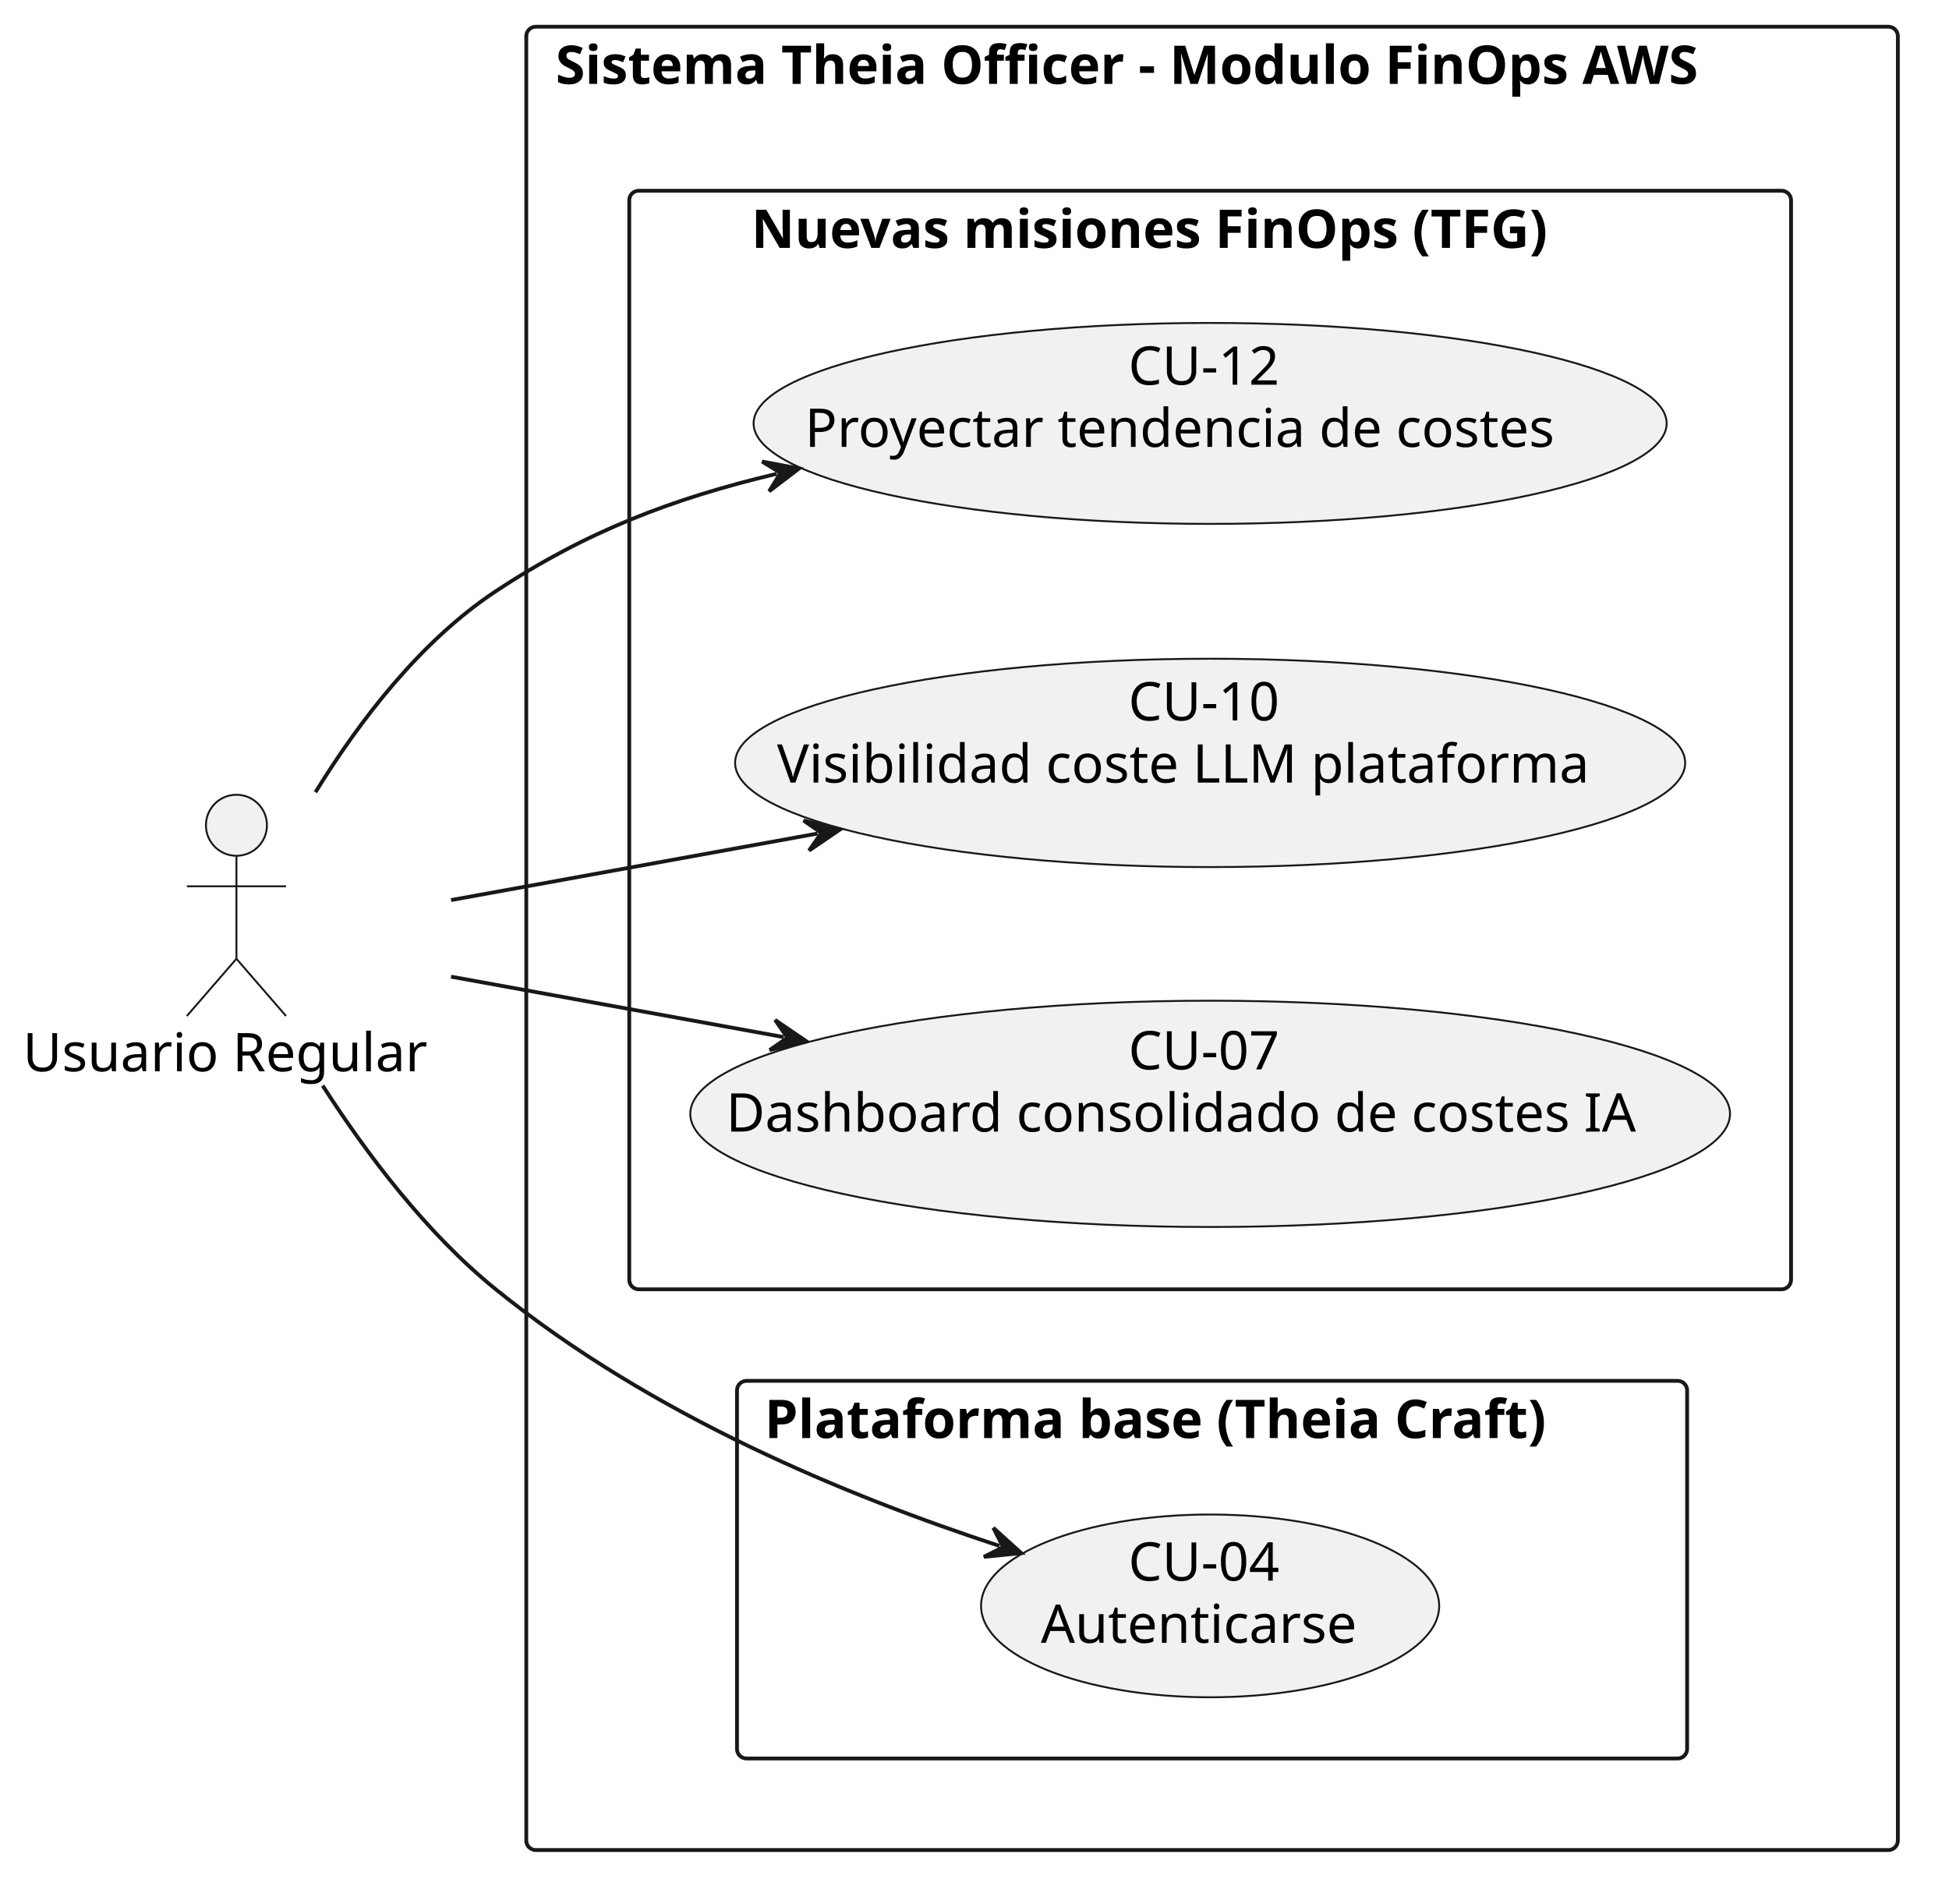
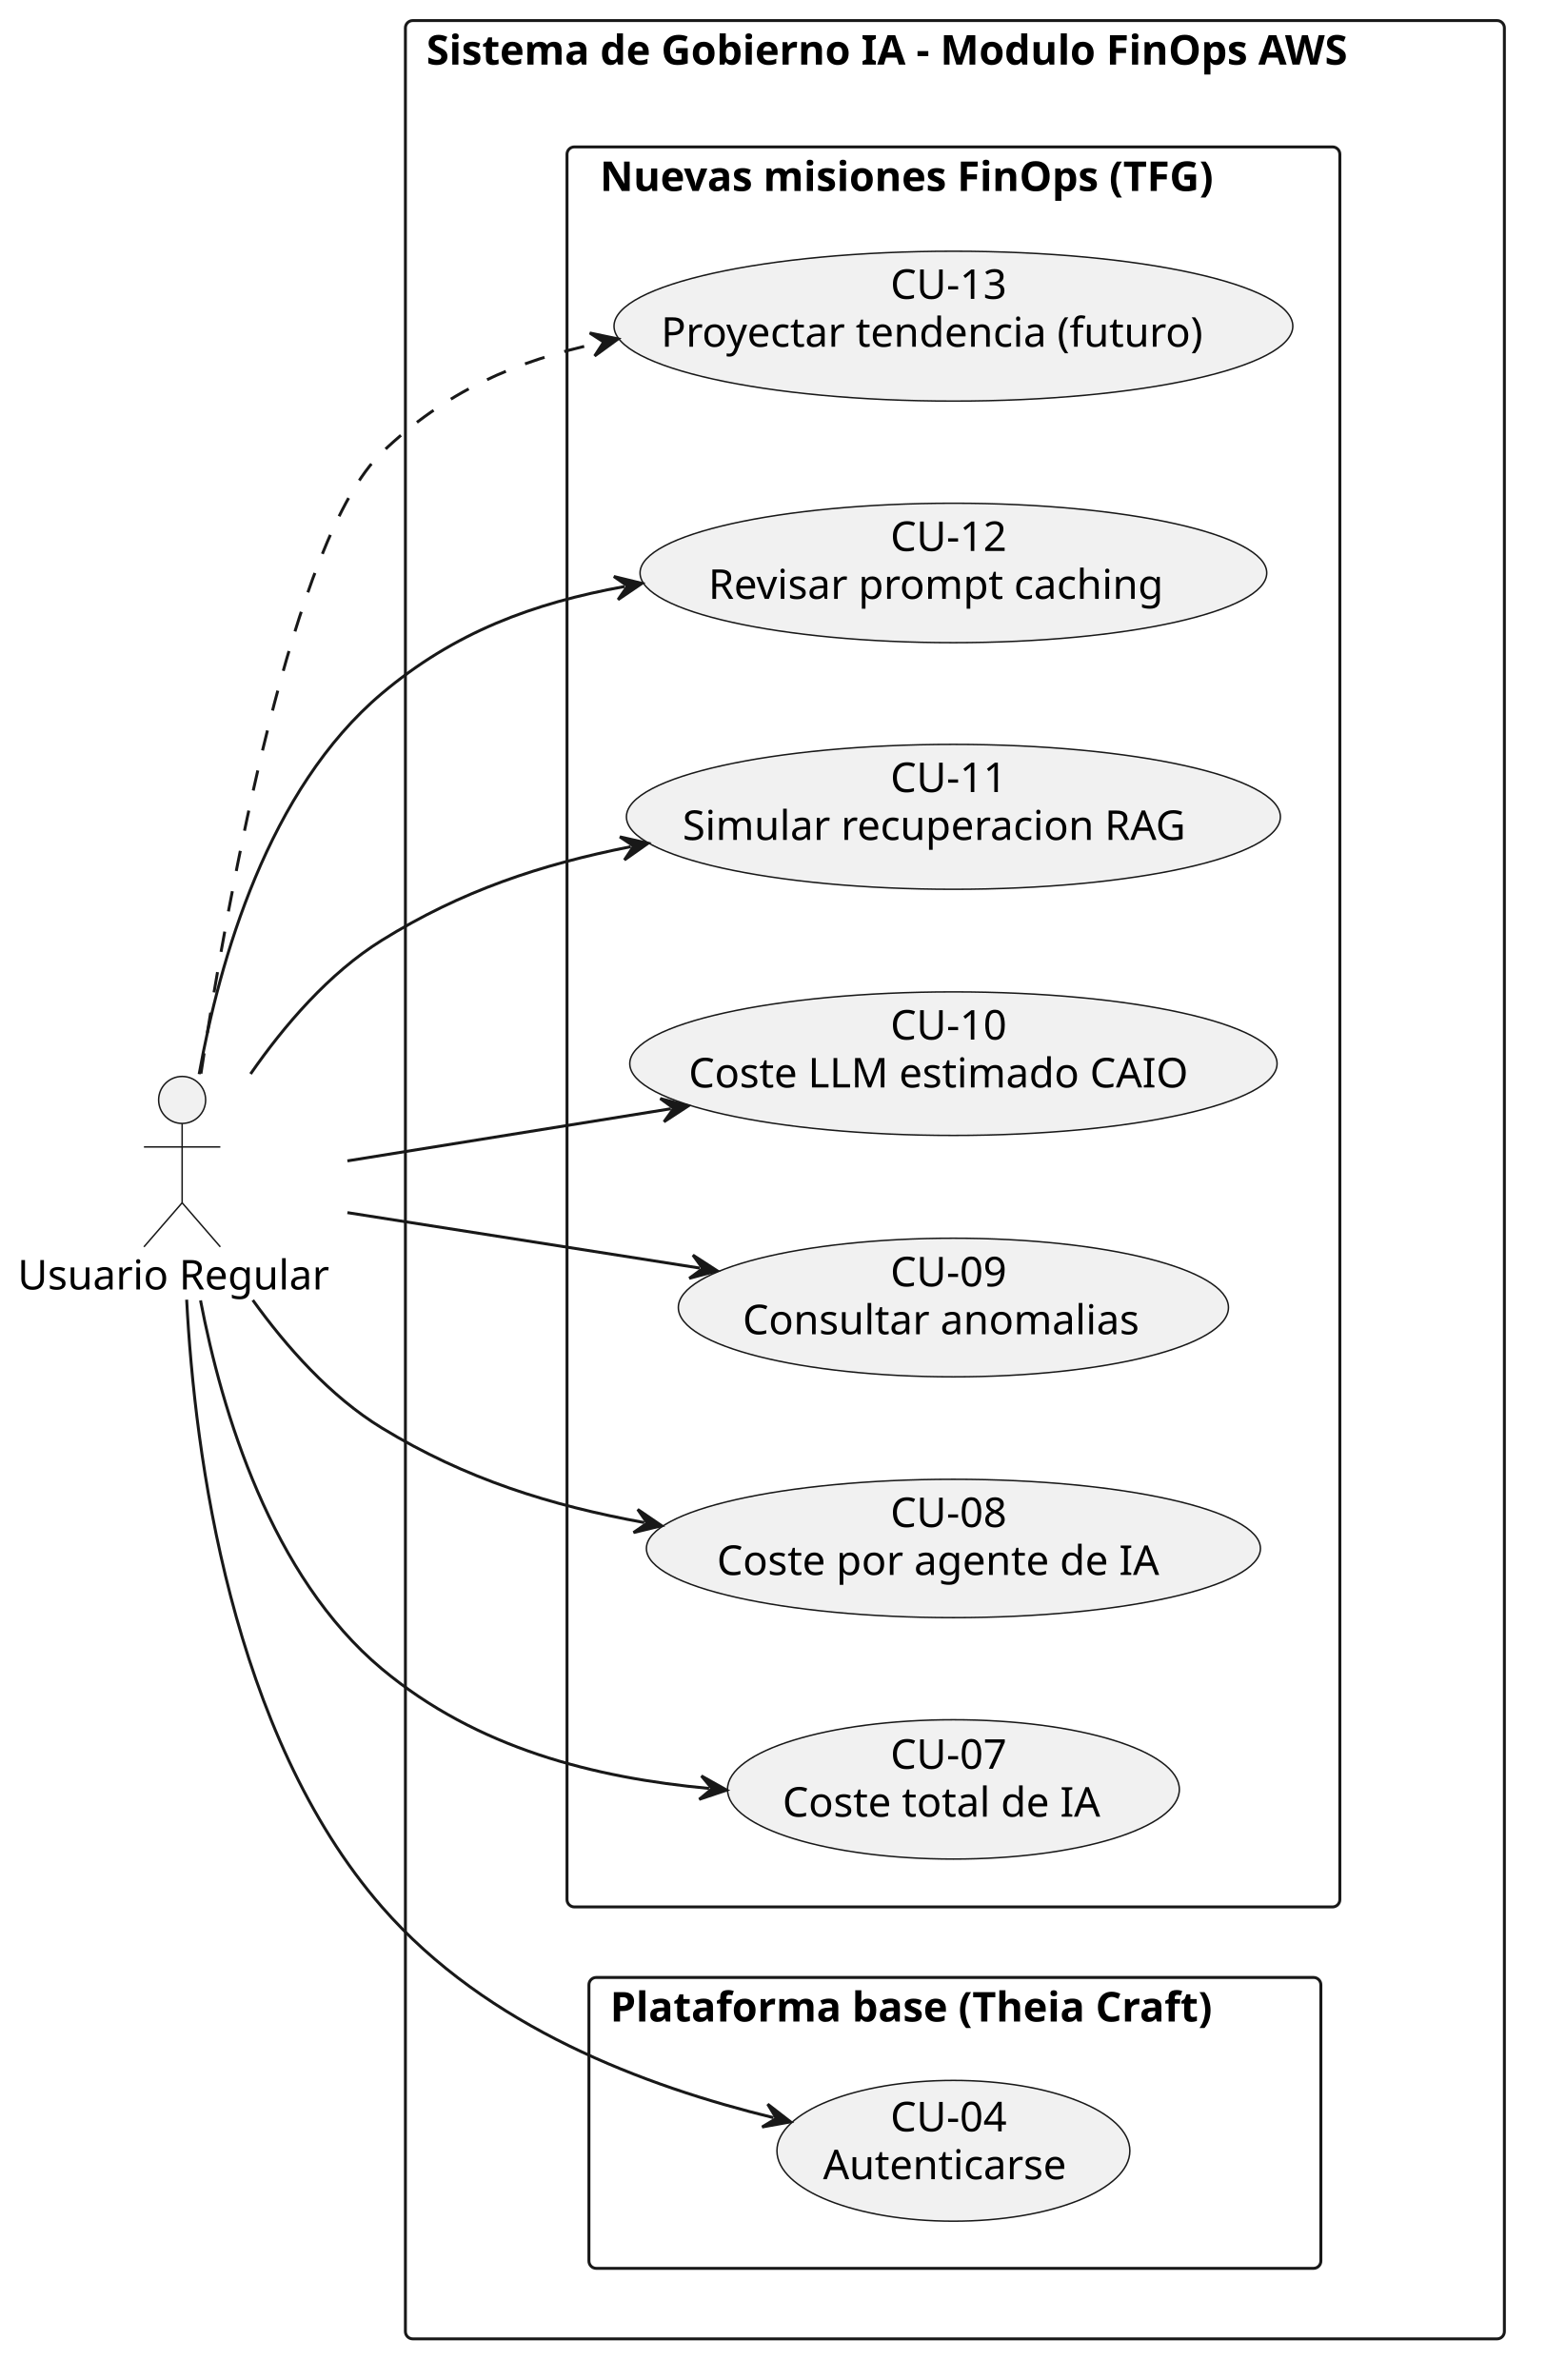
- <svg xmlns="http://www.w3.org/2000/svg" contentStyleType="text/css" data-diagram-type="DESCRIPTION" height="499px" preserveAspectRatio="none" style="width:511px;height:499px;background:#FFFFFF;" version="1.1" viewBox="0 0 511 499" width="511px" zoomAndPan="magnify">
+ <svg xmlns="http://www.w3.org/2000/svg" contentStyleType="text/css" data-diagram-type="DESCRIPTION" height="810px" preserveAspectRatio="none" style="width:526px;height:810px;background:#FFFFFF;" version="1.1" viewBox="0 0 526 810" width="526px" zoomAndPan="magnify">
  <defs />
  <g>
-     <g class="cluster" data-qualified-name="Sistema Theia Officer - Modulo FinOps AWS" data-source-line="6" id="ent0003">
-       <rect fill="none" height="478" rx="2.5" ry="2.5" style="stroke:#181818;stroke-width:1;" width="359.61" x="137.98" y="7" />
-       <text fill="#000000" font-family="sans-serif" font-size="14" font-weight="700" lengthAdjust="spacing" textLength="344.231" x="145.67" y="21.995">Sistema Theia Officer - Modulo FinOps AWS</text>
+     <g class="cluster" data-qualified-name="Sistema de Gobierno IA - Modulo FinOps AWS" data-source-line="6" id="ent0003">
+       <rect fill="none" height="789" rx="2.5" ry="2.5" style="stroke:#181818;stroke-width:1;" width="374.03" x="137.98" y="7" />
+       <text fill="#000000" font-family="sans-serif" font-size="14" font-weight="700" lengthAdjust="spacing" textLength="359.741" x="145.124" y="21.995">Sistema de Gobierno IA - Modulo FinOps AWS</text>
    </g>
-     <g class="cluster" data-qualified-name="Sistema Theia Officer - Modulo FinOps AWS.Plataforma base .Theia Craft." data-source-line="7" id="ent0004">
-       <rect fill="none" height="99" rx="2.5" ry="2.5" style="stroke:#181818;stroke-width:1;" width="249.11" x="193.23" y="362" />
-       <text fill="#000000" font-family="sans-serif" font-size="14" font-weight="700" lengthAdjust="spacing" textLength="234.678" x="200.446" y="376.995">Plataforma base (Theia Craft)</text>
+     <g class="cluster" data-qualified-name="Sistema de Gobierno IA - Modulo FinOps AWS.Plataforma base .Theia Craft." data-source-line="7" id="ent0004">
+       <rect fill="none" height="99" rx="2.5" ry="2.5" style="stroke:#181818;stroke-width:1;" width="249.11" x="200.44" y="673" />
+       <text fill="#000000" font-family="sans-serif" font-size="14" font-weight="700" lengthAdjust="spacing" textLength="234.678" x="207.656" y="687.995">Plataforma base (Theia Craft)</text>
    </g>
-     <g class="cluster" data-qualified-name="Sistema Theia Officer - Modulo FinOps AWS.Nuevas misiones FinOps .TFG." data-source-line="10" id="ent0006">
-       <rect fill="none" height="288" rx="2.5" ry="2.5" style="stroke:#181818;stroke-width:1;" width="304.61" x="164.98" y="50" />
-       <text fill="#000000" font-family="sans-serif" font-size="14" font-weight="700" lengthAdjust="spacing" textLength="240.625" x="196.972" y="64.995">Nuevas misiones FinOps (TFG)</text>
+     <g class="cluster" data-qualified-name="Sistema de Gobierno IA - Modulo FinOps AWS.Nuevas misiones FinOps .TFG." data-source-line="10" id="ent0006">
+       <rect fill="none" height="599" rx="2.5" ry="2.5" style="stroke:#181818;stroke-width:1;" width="263.03" x="192.98" y="50" />
+       <text fill="#000000" font-family="sans-serif" font-size="14" font-weight="700" lengthAdjust="spacing" textLength="240.625" x="204.183" y="64.995">Nuevas misiones FinOps (TFG)</text>
    </g>
-     <g class="entity" data-qualified-name="Sistema Theia Officer - Modulo FinOps AWS.Plataforma base .Theia Craft..CU04" data-source-line="8" id="ent0005">
-       <ellipse cx="317.277" cy="420.996" fill="#F1F1F1" rx="60.057" ry="23.956" style="stroke:#181818;stroke-width:0.5;" />
-       <text fill="#000000" font-family="sans-serif" font-size="14" lengthAdjust="spacing" textLength="42.889" x="295.833" y="414.373">CU-04</text>
-       <text fill="#000000" font-family="sans-serif" font-size="14" lengthAdjust="spacing" textLength="88.744" x="272.905" y="430.67">Autenticarse</text>
+     <g class="entity" data-qualified-name="Sistema de Gobierno IA - Modulo FinOps AWS.Plataforma base .Theia Craft..CU04" data-source-line="8" id="ent0005">
+       <ellipse cx="324.487" cy="731.996" fill="#F1F1F1" rx="60.057" ry="23.956" style="stroke:#181818;stroke-width:0.5;" />
+       <text fill="#000000" font-family="sans-serif" font-size="14" lengthAdjust="spacing" textLength="42.889" x="303.043" y="725.373">CU-04</text>
+       <text fill="#000000" font-family="sans-serif" font-size="14" lengthAdjust="spacing" textLength="88.744" x="280.115" y="741.67">Autenticarse</text>
    </g>
-     <g class="entity" data-qualified-name="Sistema Theia Officer - Modulo FinOps AWS.Nuevas misiones FinOps .TFG..CU07" data-source-line="11" id="ent0007">
-       <ellipse cx="317.285" cy="292.001" fill="#F1F1F1" rx="136.305" ry="29.661" style="stroke:#181818;stroke-width:0.5;" />
-       <text fill="#000000" font-family="sans-serif" font-size="14" lengthAdjust="spacing" textLength="42.889" x="295.841" y="280.353">CU-07</text>
-       <text fill="#000000" font-family="sans-serif" font-size="14" lengthAdjust="spacing" textLength="253.852" x="190.359" y="296.649">Dashboard consolidado de costes IA</text>
+     <g class="entity" data-qualified-name="Sistema de Gobierno IA - Modulo FinOps AWS.Nuevas misiones FinOps .TFG..CU07" data-source-line="11" id="ent0007">
+       <ellipse cx="324.495" cy="608.998" fill="#F1F1F1" rx="76.895" ry="23.708" style="stroke:#181818;stroke-width:0.5;" />
+       <text fill="#000000" font-family="sans-serif" font-size="14" lengthAdjust="spacing" textLength="42.889" x="303.05" y="601.978">CU-07</text>
+       <text fill="#000000" font-family="sans-serif" font-size="14" lengthAdjust="spacing" textLength="116.307" x="266.341" y="618.275">Coste total de IA</text>
    </g>
-     <g class="entity" data-qualified-name="Sistema Theia Officer - Modulo FinOps AWS.Nuevas misiones FinOps .TFG..CU10" data-source-line="12" id="ent0008">
-       <ellipse cx="317.282" cy="200" fill="#F1F1F1" rx="124.552" ry="27.31" style="stroke:#181818;stroke-width:0.5;" />
-       <text fill="#000000" font-family="sans-serif" font-size="14" lengthAdjust="spacing" textLength="42.889" x="295.837" y="188.868">CU-10</text>
-       <text fill="#000000" font-family="sans-serif" font-size="14" lengthAdjust="spacing" textLength="227.138" x="203.713" y="205.165">Visibilidad coste LLM plataforma</text>
+     <g class="entity" data-qualified-name="Sistema de Gobierno IA - Modulo FinOps AWS.Nuevas misiones FinOps .TFG..CU08" data-source-line="12" id="ent0008">
+       <ellipse cx="324.493" cy="526.996" fill="#F1F1F1" rx="104.493" ry="23.546" style="stroke:#181818;stroke-width:0.5;" />
+       <text fill="#000000" font-family="sans-serif" font-size="14" lengthAdjust="spacing" textLength="42.889" x="303.048" y="519.711">CU-08</text>
+       <text fill="#000000" font-family="sans-serif" font-size="14" lengthAdjust="spacing" textLength="161.007" x="243.989" y="536.008">Coste por agente de IA</text>
    </g>
-     <g class="entity" data-qualified-name="Sistema Theia Officer - Modulo FinOps AWS.Nuevas misiones FinOps .TFG..CU12" data-source-line="13" id="ent0009">
-       <ellipse cx="317.277" cy="110.999" fill="#F1F1F1" rx="119.697" ry="26.339" style="stroke:#181818;stroke-width:0.5;" />
-       <text fill="#000000" font-family="sans-serif" font-size="14" lengthAdjust="spacing" textLength="42.889" x="295.833" y="100.854">CU-12</text>
-       <text fill="#000000" font-family="sans-serif" font-size="14" lengthAdjust="spacing" textLength="212.502" x="211.026" y="117.151">Proyectar tendencia de costes</text>
+     <g class="entity" data-qualified-name="Sistema de Gobierno IA - Modulo FinOps AWS.Nuevas misiones FinOps .TFG..CU09" data-source-line="13" id="ent0009">
+       <ellipse cx="324.486" cy="445.002" fill="#F1F1F1" rx="93.616" ry="23.592" style="stroke:#181818;stroke-width:0.5;" />
+       <text fill="#000000" font-family="sans-serif" font-size="14" lengthAdjust="spacing" textLength="42.889" x="303.041" y="437.792">CU-09</text>
+       <text fill="#000000" font-family="sans-serif" font-size="14" lengthAdjust="spacing" textLength="143.432" x="252.77" y="454.089">Consultar anomalias</text>
+     </g>
+     <g class="entity" data-qualified-name="Sistema de Gobierno IA - Modulo FinOps AWS.Nuevas misiones FinOps .TFG..CU10" data-source-line="14" id="ent0010">
+       <ellipse cx="324.494" cy="362.001" fill="#F1F1F1" rx="110.154" ry="24.431" style="stroke:#181818;stroke-width:0.5;" />
+       <text fill="#000000" font-family="sans-serif" font-size="14" lengthAdjust="spacing" textLength="42.889" x="303.05" y="353.8">CU-10</text>
+       <text fill="#000000" font-family="sans-serif" font-size="14" lengthAdjust="spacing" textLength="180.223" x="234.383" y="370.097">Coste LLM estimado CAIO</text>
+     </g>
+     <g class="entity" data-qualified-name="Sistema de Gobierno IA - Modulo FinOps AWS.Nuevas misiones FinOps .TFG..CU11" data-source-line="15" id="ent0011">
+       <ellipse cx="324.489" cy="277.998" fill="#F1F1F1" rx="111.289" ry="24.658" style="stroke:#181818;stroke-width:0.5;" />
+       <text fill="#000000" font-family="sans-serif" font-size="14" lengthAdjust="spacing" textLength="42.889" x="303.045" y="269.566">CU-11</text>
+       <text fill="#000000" font-family="sans-serif" font-size="14" lengthAdjust="spacing" textLength="184.365" x="232.307" y="285.863">Simular recuperacion RAG</text>
+     </g>
+     <g class="entity" data-qualified-name="Sistema de Gobierno IA - Modulo FinOps AWS.Nuevas misiones FinOps .TFG..CU12" data-source-line="16" id="ent0012">
+       <ellipse cx="324.487" cy="194.999" fill="#F1F1F1" rx="106.647" ry="23.729" style="stroke:#181818;stroke-width:0.5;" />
+       <text fill="#000000" font-family="sans-serif" font-size="14" lengthAdjust="spacing" textLength="42.889" x="303.042" y="187.515">CU-12</text>
+       <text fill="#000000" font-family="sans-serif" font-size="14" lengthAdjust="spacing" textLength="166.763" x="241.105" y="203.812">Revisar prompt caching</text>
+     </g>
+     <g class="entity" data-qualified-name="Sistema de Gobierno IA - Modulo FinOps AWS.Nuevas misiones FinOps .TFG..CU13" data-source-line="17" id="ent0013">
+       <ellipse cx="324.493" cy="111.003" fill="#F1F1F1" rx="115.513" ry="25.503" style="stroke:#181818;stroke-width:0.5;" />
+       <text fill="#000000" font-family="sans-serif" font-size="14" lengthAdjust="spacing" textLength="42.889" x="303.049" y="101.709">CU-13</text>
+       <text fill="#000000" font-family="sans-serif" font-size="14" lengthAdjust="spacing" textLength="199.008" x="224.989" y="118.006">Proyectar tendencia (futuro)</text>
    </g>
    <g class="entity" data-qualified-name="Regular" data-source-line="4" id="ent0002">
-       <ellipse cx="61.99" cy="216.35" fill="#F1F1F1" rx="8" ry="8" style="stroke:#181818;stroke-width:0.5;" />
-       <path d="M61.99,224.35 L61.99,251.35 M48.99,232.35 L74.99,232.35 M61.99,251.35 L48.99,266.35 M61.99,251.35 L74.99,266.35" fill="none" style="stroke:#181818;stroke-width:0.5;" />
-       <text fill="#000000" font-family="sans-serif" font-size="14" lengthAdjust="spacing" textLength="111.98" x="6" y="280.845">Usuario Regular</text>
+       <ellipse cx="61.99" cy="374.35" fill="#F1F1F1" rx="8" ry="8" style="stroke:#181818;stroke-width:0.5;" />
+       <path d="M61.99,382.35 L61.99,409.35 M48.99,390.35 L74.99,390.35 M61.99,409.35 L48.99,424.35 M61.99,409.35 L74.99,424.35" fill="none" style="stroke:#181818;stroke-width:0.5;" />
+       <text fill="#000000" font-family="sans-serif" font-size="14" lengthAdjust="spacing" textLength="111.98" x="6" y="438.845">Usuario Regular</text>
    </g>
-     <g class="link" data-entity-1="ent0002" data-entity-2="ent0005" data-link-type="dependency" data-source-line="17" id="lnk10">
-       <path d="M84.6,284.6 C96.21,302.64 111.85,323.34 129.98,338 C171.13,371.3 222.06,392.137 262.05,405.277" fill="none" id="Regular-to-CU04" style="stroke:#181818;stroke-width:1;" />
-       <polygon fill="#181818" points="267.75,407.15,260.448,400.54,263,405.589,257.951,408.141,267.75,407.15" style="stroke:#181818;stroke-width:1;" />
+     <g class="link" data-entity-1="ent0002" data-entity-2="ent0005" data-link-type="dependency" data-source-line="21" id="lnk14">
+       <path d="M63.53,442.33 C66.26,495.01 78.59,589.96 129.98,649 C165.74,690.08 219.602,710.033 263.252,720.723" fill="none" id="Regular-to-CU04" style="stroke:#181818;stroke-width:1;" />
+       <polygon fill="#181818" points="269.08,722.15,261.29,716.124,264.224,720.961,259.387,723.894,269.08,722.15" style="stroke:#181818;stroke-width:1;" />
    </g>
-     <g class="link" data-entity-1="ent0002" data-entity-2="ent0007" data-link-type="dependency" data-source-line="18" id="lnk11">
-       <path d="M118.26,256.04 C145.56,260.99 173.517,266.067 205.467,271.877" fill="none" id="Regular-to-CU07" style="stroke:#181818;stroke-width:1;" />
-       <polygon fill="#181818" points="211.37,272.95,203.231,267.404,206.451,272.055,201.8,275.275,211.37,272.95" style="stroke:#181818;stroke-width:1;" />
+     <g class="link" data-entity-1="ent0002" data-entity-2="ent0007" data-link-type="dependency" data-source-line="22" id="lnk15">
+       <path d="M68.25,442.58 C75.49,480.28 92.21,536.45 129.98,568 C162.4,595.08 202.366,605.044 241.346,608.674" fill="none" id="Regular-to-CU07" style="stroke:#181818;stroke-width:1;" />
+       <polygon fill="#181818" points="247.32,609.23,238.73,604.413,242.341,608.766,237.988,612.378,247.32,609.23" style="stroke:#181818;stroke-width:1;" />
    </g>
-     <g class="link" data-entity-1="ent0002" data-entity-2="ent0008" data-link-type="dependency" data-source-line="19" id="lnk12">
-       <path d="M118.26,235.96 C148.1,230.54 179.887,224.772 214.357,218.512" fill="none" id="Regular-to-CU10" style="stroke:#181818;stroke-width:1;" />
-       <polygon fill="#181818" points="220.26,217.44,210.69,215.113,215.34,218.333,212.12,222.984,220.26,217.44" style="stroke:#181818;stroke-width:1;" />
+     <g class="link" data-entity-1="ent0002" data-entity-2="ent0008" data-link-type="dependency" data-source-line="23" id="lnk16">
+       <path d="M86.04,442.48 C97.38,458.25 112.4,475.29 129.98,486 C158.43,503.33 187.197,512.346 219.287,518.186" fill="none" id="Regular-to-CU08" style="stroke:#181818;stroke-width:1;" />
+       <polygon fill="#181818" points="225.19,519.26,217.052,513.713,220.271,518.365,215.619,521.584,225.19,519.26" style="stroke:#181818;stroke-width:1;" />
    </g>
-     <g class="link" data-entity-1="ent0002" data-entity-2="ent0009" data-link-type="dependency" data-source-line="20" id="lnk13">
-       <path d="M82.71,207.69 C94.13,189.14 110.18,168.09 129.98,155 C153.55,139.42 176.162,130.724 203.662,124.204" fill="none" id="Regular-to-CU12" style="stroke:#181818;stroke-width:1;" />
-       <polygon fill="#181818" points="209.5,122.82,199.82,121.004,204.635,123.974,201.666,128.788,209.5,122.82" style="stroke:#181818;stroke-width:1;" />
+     <g class="link" data-entity-1="ent0002" data-entity-2="ent0009" data-link-type="dependency" data-source-line="24" id="lnk17">
+       <path d="M118.24,412.7 C154.83,418.45 197.473,425.167 238.183,431.577" fill="none" id="Regular-to-CU09" style="stroke:#181818;stroke-width:1;" />
+       <polygon fill="#181818" points="244.11,432.51,235.842,427.159,239.171,431.732,234.597,435.062,244.11,432.51" style="stroke:#181818;stroke-width:1;" />
+     </g>
+     <g class="link" data-entity-1="ent0002" data-entity-2="ent0010" data-link-type="dependency" data-source-line="25" id="lnk18">
+       <path d="M118.24,395.09 C151.91,389.66 189.816,383.555 228.327,377.345" fill="none" id="Regular-to-CU10" style="stroke:#181818;stroke-width:1;" />
+       <polygon fill="#181818" points="234.25,376.39,224.728,373.874,229.314,377.186,226.002,381.772,234.25,376.39" style="stroke:#181818;stroke-width:1;" />
+     </g>
+     <g class="link" data-entity-1="ent0002" data-entity-2="ent0011" data-link-type="dependency" data-source-line="26" id="lnk19">
+       <path d="M85.28,365.49 C96.65,349.1 111.91,331.22 129.98,320 C157,303.23 183.864,294.255 214.694,288.155" fill="none" id="Regular-to-CU11" style="stroke:#181818;stroke-width:1;" />
+       <polygon fill="#181818" points="220.58,286.99,210.975,284.813,215.675,287.961,212.528,292.661,220.58,286.99" style="stroke:#181818;stroke-width:1;" />
+     </g>
+     <g class="link" data-entity-1="ent0002" data-entity-2="ent0012" data-link-type="dependency" data-source-line="27" id="lnk20">
+       <path d="M67.78,365.58 C74.69,326.98 91.2,268.67 129.98,236 C154.6,215.26 181.236,205.278 212.596,199.607" fill="none" id="Regular-to-CU12" style="stroke:#181818;stroke-width:1;" />
+       <polygon fill="#181818" points="218.5,198.54,208.932,196.205,213.58,199.43,210.355,204.077,218.5,198.54" style="stroke:#181818;stroke-width:1;" />
+     </g>
+     <g class="link" data-entity-1="ent0002" data-entity-2="ent0013" data-link-type="dependency" data-source-line="28" id="lnk21">
+       <path d="M68.39,365.39 C77.94,302.74 99.68,183.02 129.98,154 C151.67,133.23 175.183,122.875 204.493,116.605" fill="none" id="Regular-to-CU13" style="stroke:#181818;stroke-width:1;stroke-dasharray:7,7;" />
+       <polygon fill="#181818" points="210.36,115.35,200.722,113.321,205.471,116.396,202.396,121.144,210.36,115.35" style="stroke:#181818;stroke-width:1;" />
    </g>
  </g>
</svg>
